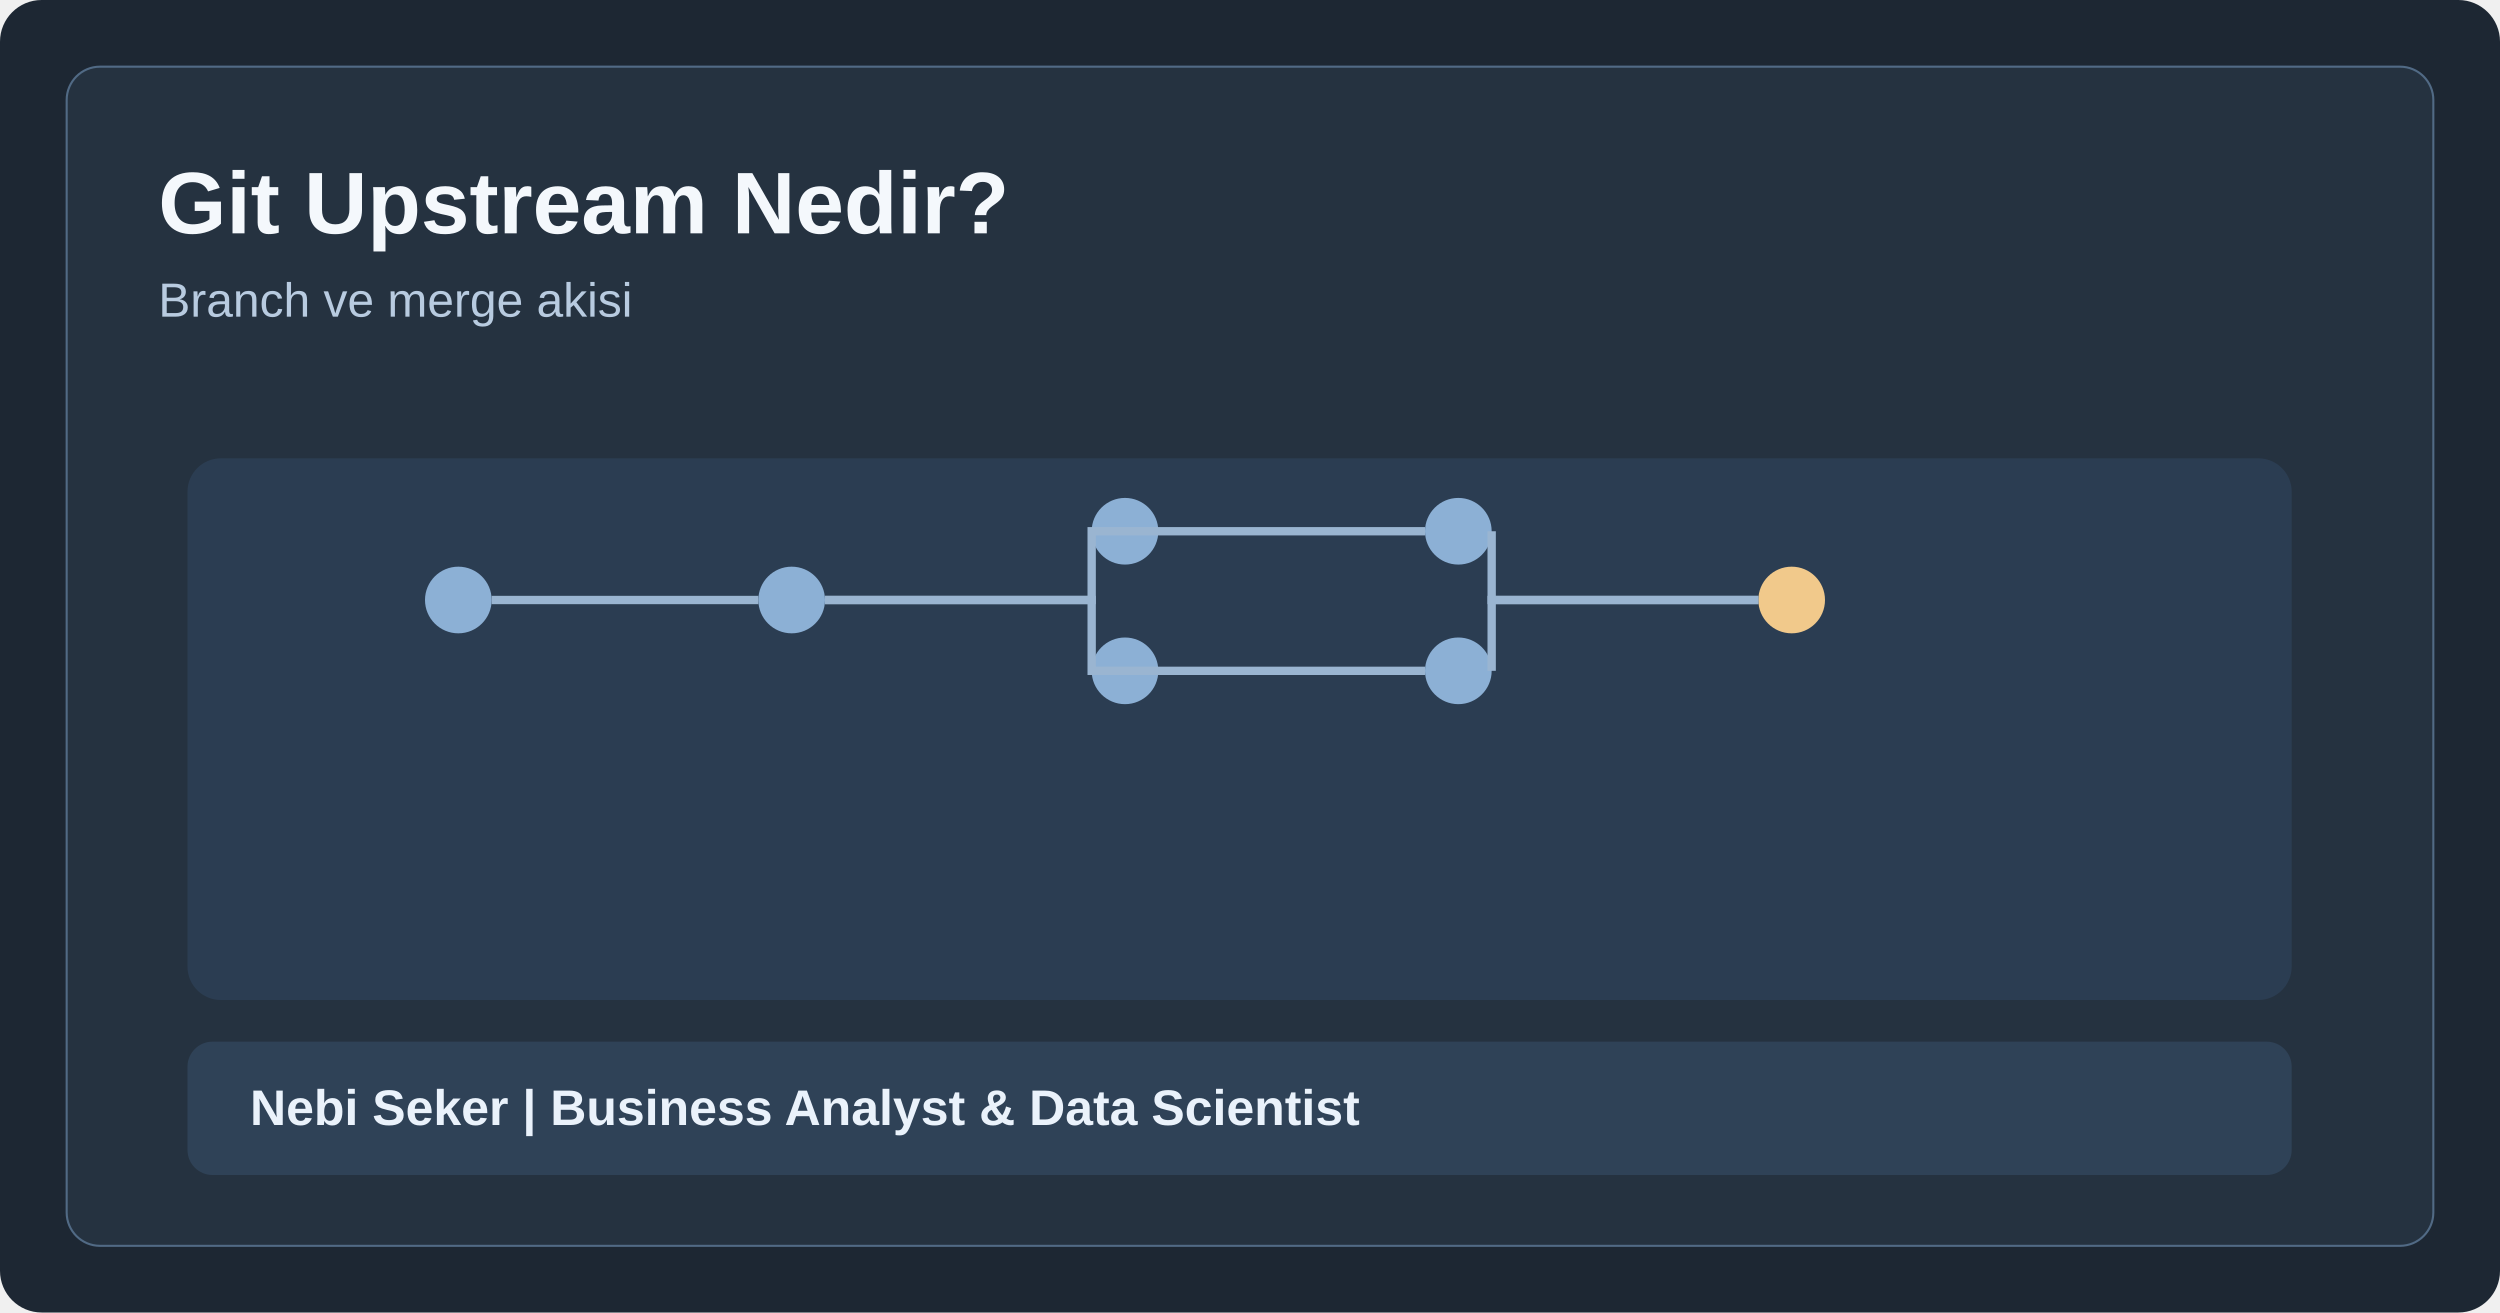
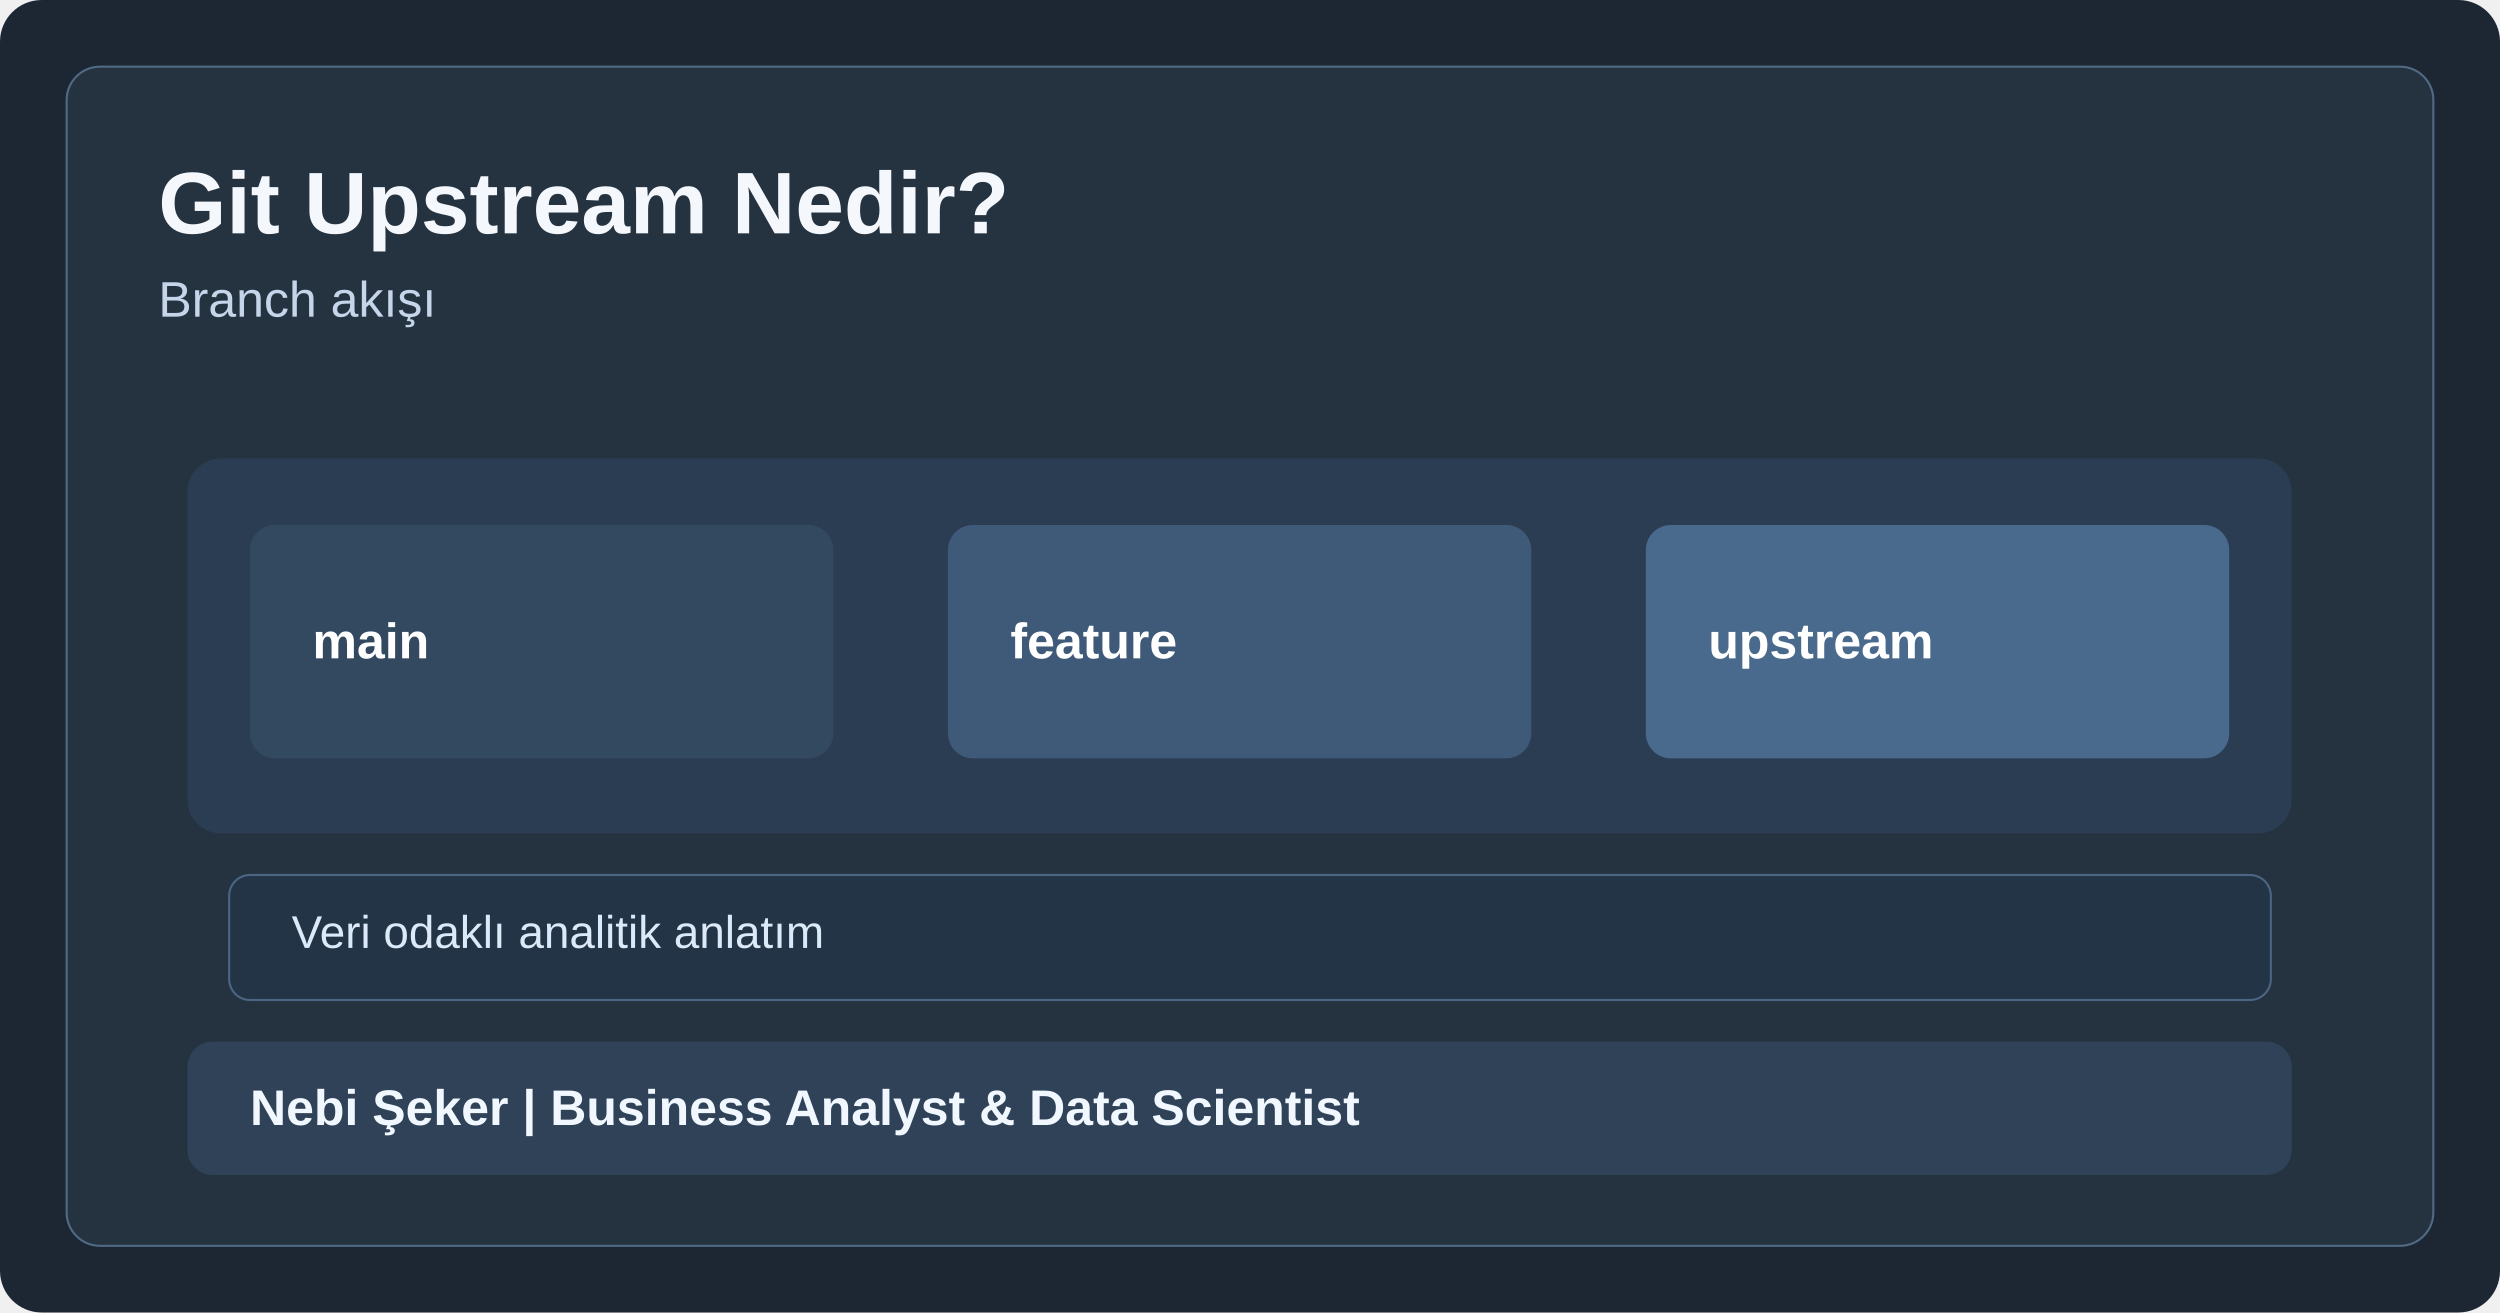
<svg xmlns="http://www.w3.org/2000/svg" width="1200" height="630" viewBox="0 0 1200 630">
  <rect width="1200" height="630" rx="20" fill="#1d2733" />
  <rect x="32" y="32" width="1136" height="566" rx="16" fill="#253240" stroke="#516a85" />
  <text x="76" y="112" fill="#f4f8fc" font-size="42" font-family="Arial" font-weight="700">Git Upstream Nedir?</text>
-   <text x="76" y="152" fill="#b8cbe0" font-size="23" font-family="Arial">Branch ve merge akisi</text>
-   <rect x="90" y="220" width="1010" height="260" rx="16" fill="#2b3d52" />
-   <circle cx="220" cy="288" r="16" fill="#8cb0d5" />
-   <circle cx="380" cy="288" r="16" fill="#8cb0d5" />
-   <circle cx="540" cy="255" r="16" fill="#8cb0d5" />
-   <circle cx="700" cy="255" r="16" fill="#8cb0d5" />
-   <circle cx="540" cy="322" r="16" fill="#8cb0d5" />
-   <circle cx="700" cy="322" r="16" fill="#8cb0d5" />
-   <circle cx="860" cy="288" r="16" fill="#f1c98b" />
-   <path d="M236 288H364" stroke="#9ab5d1" stroke-width="4" />
-   <path d="M396 288H524V255H684" stroke="#9ab5d1" stroke-width="4" fill="none" />
-   <path d="M396 288H524V322H684" stroke="#9ab5d1" stroke-width="4" fill="none" />
-   <path d="M716 255V288H844" stroke="#9ab5d1" stroke-width="4" fill="none" />
-   <path d="M716 322V288H844" stroke="#9ab5d1" stroke-width="4" fill="none" />
+   <text x="76" y="152" fill="#c5d6ea" font-size="24" font-family="Arial">Branch akışı</text>
+   <rect x="90" y="220" width="1010" height="180" rx="16" fill="#2b3d52" />
+   <rect x="120" y="252" width="280" height="112" rx="12" fill="#334960" />
+   <rect x="455" y="252" width="280" height="112" rx="12" fill="#3f5a78" />
+   <rect x="790" y="252" width="280" height="112" rx="12" fill="#4a6a8d" />
+   <text x="150" y="316" fill="#ffffff" font-size="24" font-family="Arial" font-weight="700">main</text>
+   <text x="485" y="316" fill="#ffffff" font-size="24" font-family="Arial" font-weight="700">feature</text>
+   <text x="820" y="316" fill="#ffffff" font-size="24" font-family="Arial" font-weight="700">upstream</text>
+   <rect x="110" y="420" width="980" height="60" rx="10" fill="#233446" stroke="#4b6582" />
+   <text x="140" y="455" fill="#dbe9f8" font-size="22" font-family="Arial">Veri odaklı analitik anlatım</text>
  <rect x="90" y="500" width="1010" height="64" rx="12" fill="#2f4257" />
-   <text x="120" y="540" fill="#eaf2fb" font-size="24" font-family="Arial" font-weight="700">Nebi Seker | Business Analyst &amp; Data Scientist</text>
+   <text x="120" y="540" fill="#f1f7ff" font-size="24" font-family="Arial" font-weight="700">Nebi Şeker | Business Analyst &amp; Data Scientist</text>
</svg>
